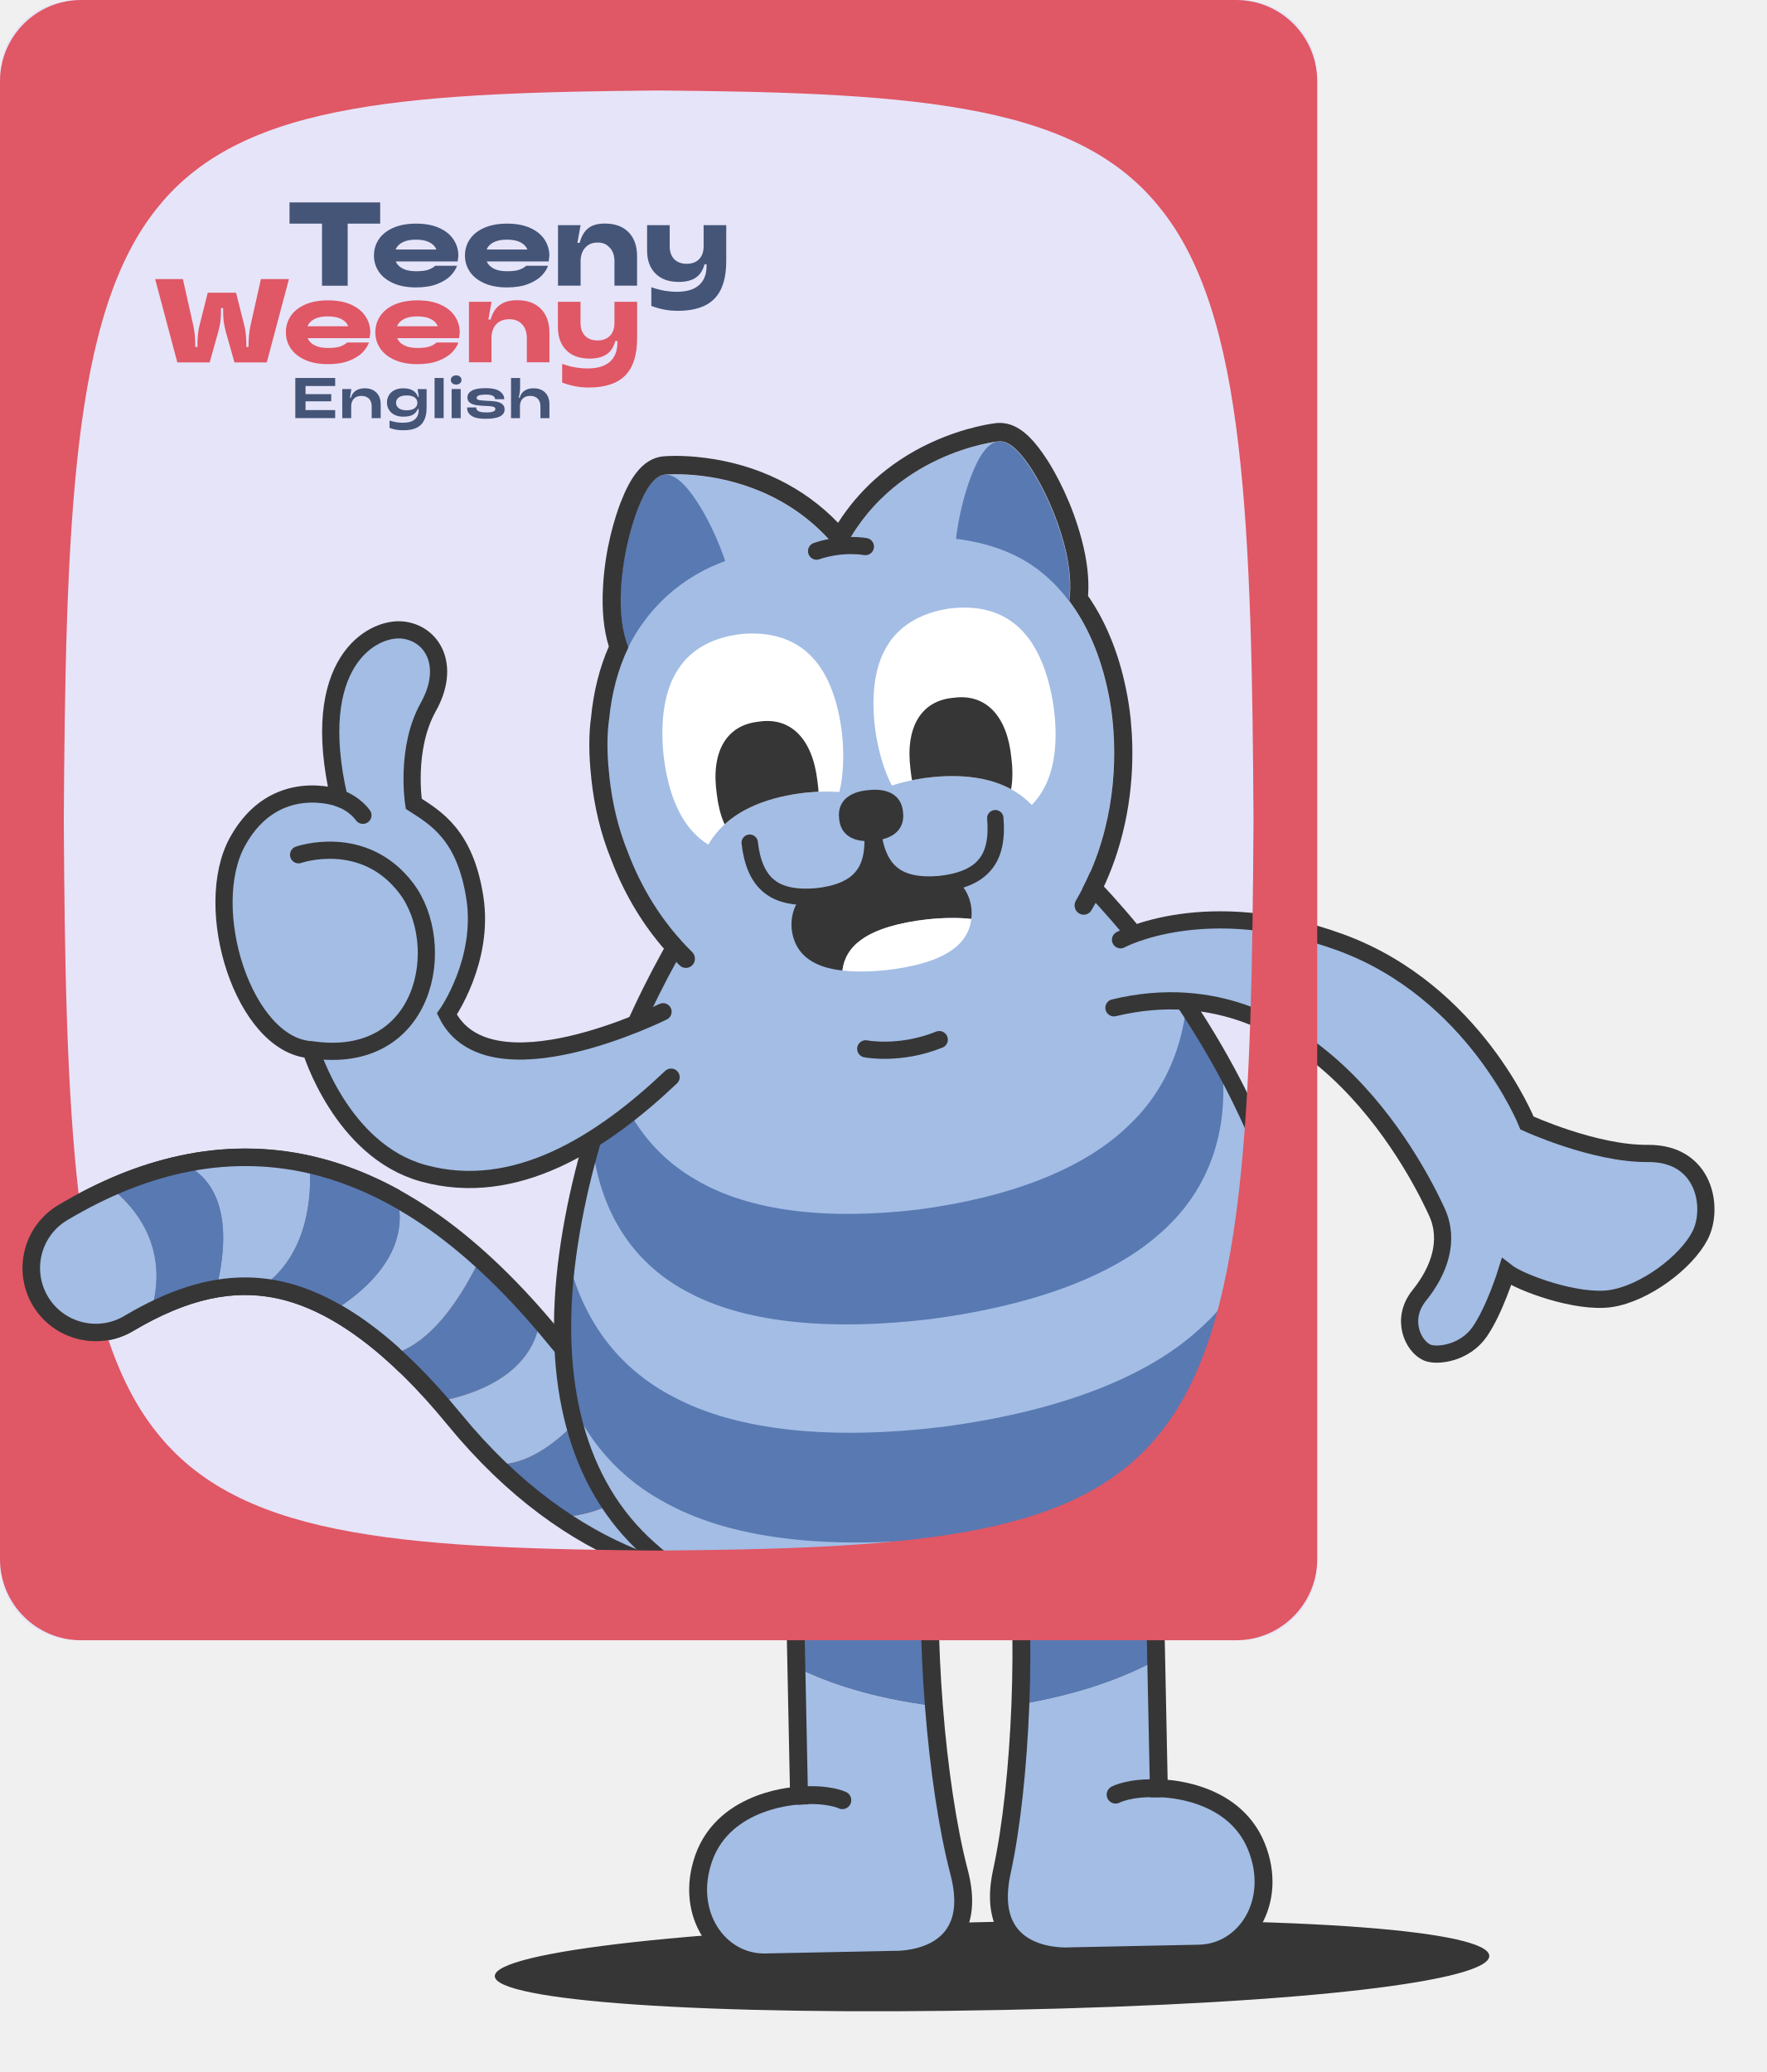
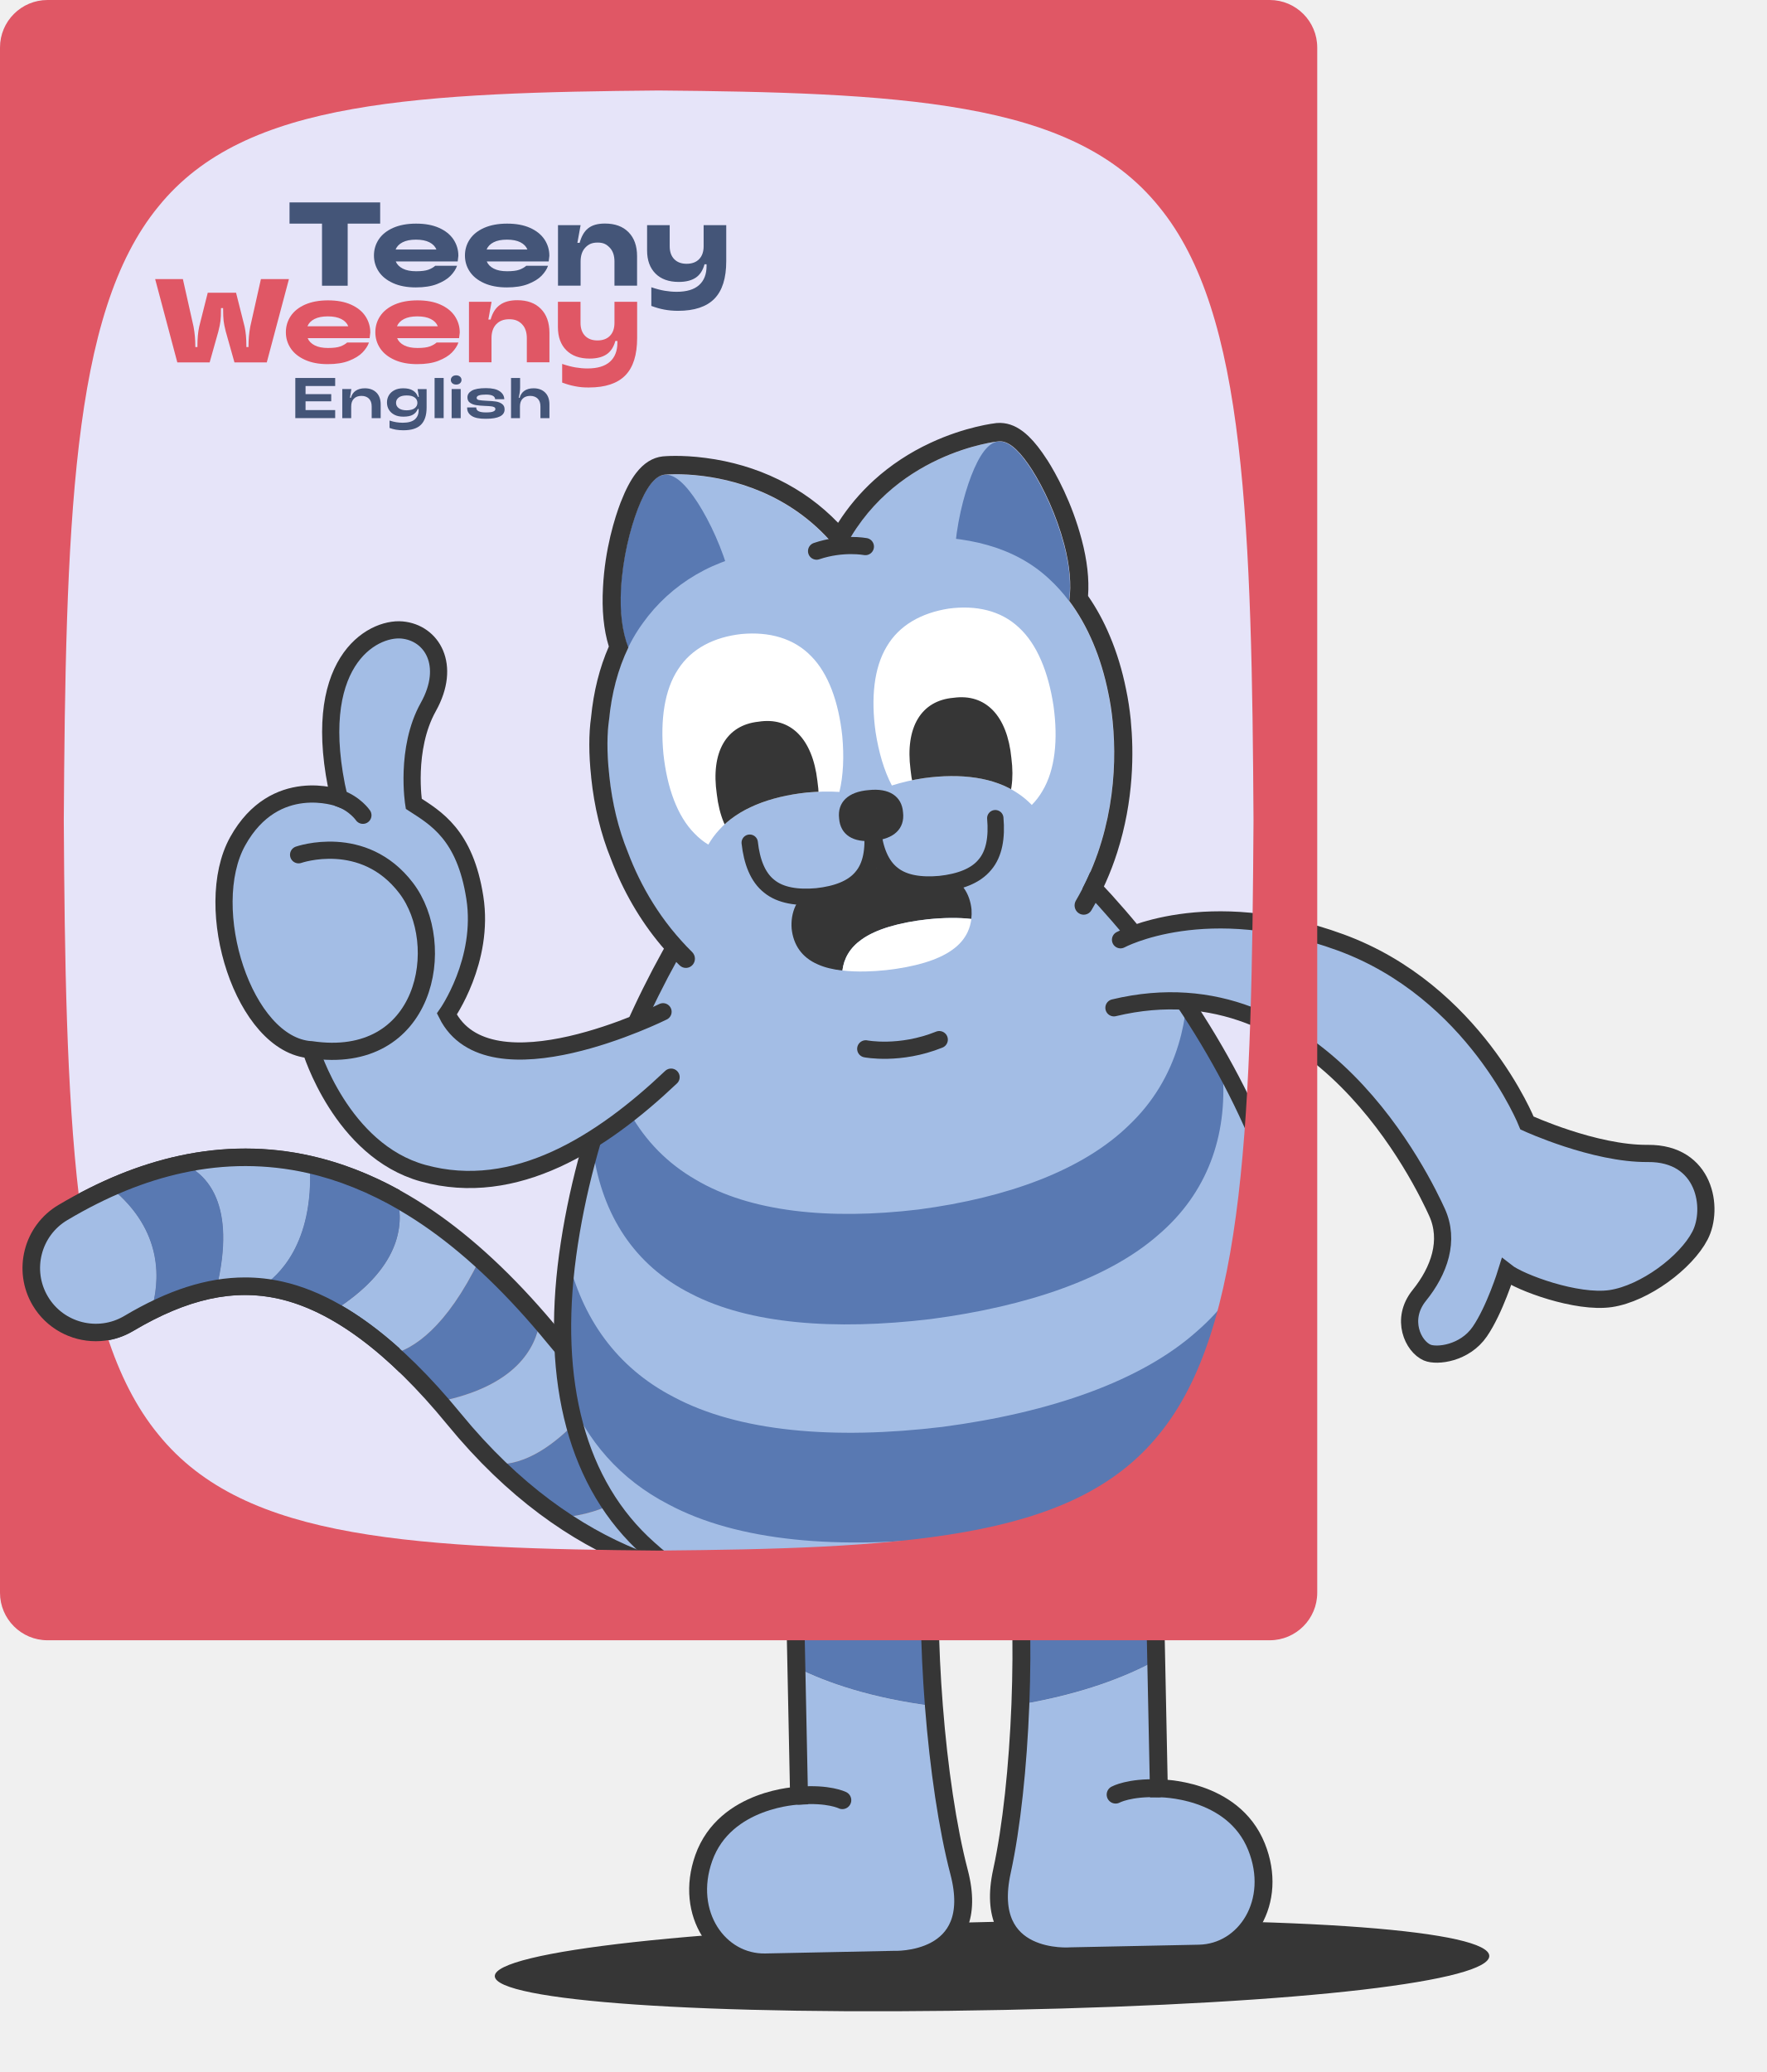
<svg xmlns="http://www.w3.org/2000/svg" xmlns:xlink="http://www.w3.org/1999/xlink" version="1.1" id="Layer_1" x="0px" y="0px" viewBox="0 0 2414.5 2832.5" style="enable-background:new 0 0 2414.5 2832.5;" xml:space="preserve">
  <style type="text/css">
	.st0{fill:#E6E4F9;}
	.st1{fill:#F4B991;}
	.st2{fill:#A3BDE5;}
	.st3{fill:#5979B2;}
	.st4{fill:none;stroke:#363636;stroke-width:23.945;stroke-linecap:round;stroke-linejoin:round;stroke-miterlimit:10;}
	.st5{fill:#363636;}
	.st6{fill:none;stroke:#363636;stroke-width:24.463;stroke-linecap:round;stroke-miterlimit:10;}
	.st7{fill:#72D3A3;stroke:#363636;stroke-width:24.463;stroke-linecap:round;stroke-miterlimit:10;}
	.st8{fill:none;stroke:#363636;stroke-width:23.49;stroke-linecap:round;stroke-miterlimit:10;}
	.st9{fill:#FFFFFF;}
	.st10{fill:#A3BDE5;stroke:#363636;stroke-width:22.372;stroke-linecap:round;stroke-miterlimit:10;}
	.st11{clip-path:url(#SVGID_2_);fill:#363636;}
	.st12{clip-path:url(#SVGID_4_);fill:#363636;}
	.st13{fill:#A3BDE5;stroke:#363636;stroke-width:23.49;stroke-linecap:round;stroke-miterlimit:10;}
	.st14{fill:#E05765;}
	.st15{fill:#445578;}
</style>
  <g>
    <g>
-       <path class="st0" d="M0,104.8v2032.6c0,57.9,46.9,104.8,104.8,104.8h1591c57.9,0,104.8-46.9,104.8-104.8V104.8    c0-57.9-46.9-104.8-104.8-104.8h-1591C46.9,0,0,46.9,0,104.8z" />
+       <path class="st0" d="M0,65v2112.2c0,35.9,29.1,65,65,65h1670.6c35.9,0,65-29.1,65-65V65c0-35.9-29.1-65-65-65H65    C29.1,0,0,29.1,0,65z" />
    </g>
  </g>
  <g>
    <g>
      <g>
        <path class="st1" d="M1311.8,2100.4c-9.8,6-99.6,58.8-228.7,65.6c-121.2,6.4-299.7-27.6-462.3-226     c-81.8-99.9-161.5-159.1-237-176.1c-65-14.6-131.1-0.2-208.1,45.5c-41.9,24.8-96,11-120.8-30.9s-11-96,30.9-120.8     c55.4-32.8,108.3-54.4,161.8-66c58.9-12.8,117.8-12.7,175,0.2c58.3,13.1,116.2,40,172.1,79.7c54.5,38.8,109.2,91.5,162.6,156.7     c91.1,111.2,195.3,165.7,309.7,162c88.5-2.9,152.7-40.3,153.4-40.6l-0.6,0.3L1311.8,2100.4z" />
      </g>
    </g>
    <g>
      <g>
        <path class="st2" d="M765.8,2075c55.5,37.8,110.3,61.2,161.8,74.9c21.1-18.4,49.3-63.3,45.5-170.3c-24.8-6.6-49-16.2-72.7-28.9     C901.6,1970.2,899.6,2061.3,765.8,2075z" />
        <path class="st2" d="M600.6,1916c6.7,7.7,13.5,15.7,20.3,23.9c18.4,22.5,37.1,42.9,55.8,61.4c24.5,2.2,78.2-7.2,148.5-102.8     c-23.4-20.2-46-43.6-67.9-70.3c-6.4-7.8-12.8-15.4-19.2-22.9C732.6,1843.3,704.8,1894.9,600.6,1916z" />
        <path class="st2" d="M1027.9,2165.9c19.4,1.1,37.9,1,55.2,0.1c129.1-6.8,218.9-59.7,228.7-65.6l-92-150.5l0.6-0.3     c-0.6,0.4-61.9,36-147.2,40.4C1091.5,2017.8,1117.9,2084.7,1027.9,2165.9z" />
        <path class="st2" d="M151.2,1623.6c-21.5,9.6-43.2,20.9-65.4,34c-41.9,24.8-55.7,78.9-30.9,120.8s78.9,55.7,120.8,30.9     c10.4-6.2,20.6-11.7,30.6-16.8C218.6,1752.5,224.5,1682.9,151.2,1623.6z" />
        <path class="st2" d="M455.8,1792.1c26.6,14.8,53.6,34.4,80.9,58.8c27.6-7.1,73-34.4,119.2-130.1c-20.4-18.3-40.8-34.8-61.2-49.3     c-17-12.1-34.1-23-51.4-32.6C552.3,1676,546.3,1734.9,455.8,1792.1z" />
        <path class="st2" d="M423.5,1591.9c-0.2-0.1-0.5-0.1-0.7-0.2c-56.2-12.7-114.1-12.9-172-0.8c30.8,13.5,73.5,53.5,45.2,170.8     c20.8-3.6,41.1-4.3,61.2-2.3C379.3,1745.4,429.2,1701.3,423.5,1591.9z" />
      </g>
      <g>
        <path class="st3" d="M423.5,1591.9c5.7,109.4-44.1,153.4-66.4,167.5c9,0.9,18,2.3,26.9,4.4c23.6,5.3,47.5,14.7,71.9,28.2     c90.5-57.2,96.5-116.1,87.5-153.2C503.9,1616.8,463.8,1601.1,423.5,1591.9z" />
        <path class="st3" d="M536.8,1850.9c21.1,18.9,42.4,40.6,63.9,65.1c104.1-21.1,131.9-72.7,137.5-110.7     c-27.2-31.5-54.6-59.7-82.2-84.5C609.7,1816.4,564.3,1843.8,536.8,1850.9z" />
        <path class="st3" d="M676.7,2001.3c29.6,29.1,59.4,53.5,89.1,73.7c133.8-13.7,135.8-104.8,134.6-124.3     c-25.8-13.8-50.9-31.2-75.2-52.2C754.9,1994.1,701.2,2003.5,676.7,2001.3z" />
        <path class="st3" d="M927.6,2149.9c35.3,9.4,69.1,14.2,100.3,16c90-81.2,63.6-148.1,45.2-176c-2,0.1-4.1,0.2-6.1,0.3     c-32.1,1.1-63.5-2.5-93.9-10.6C976.9,2086.7,948.6,2131.5,927.6,2149.9z" />
        <path class="st3" d="M250.7,1590.9c-1,0.2-2,0.4-3,0.6c-32.1,7-64.1,17.5-96.4,32c73.2,59.3,67.3,129,55.2,169     c31.3-15.7,60.8-25.9,89.4-30.8C324.3,1644.4,281.6,1604.5,250.7,1590.9z" />
      </g>
    </g>
    <g>
      <path class="st4" d="M1311.8,2100.4c-9.8,6-99.6,58.8-228.7,65.6c-121.2,6.4-299.7-27.6-462.3-226    c-81.8-99.9-161.5-159.1-237-176.1c-65-14.6-131.1-0.2-208.1,45.5c-41.9,24.8-96,11-120.8-30.9s-11-96,30.9-120.8    c55.4-32.8,108.3-54.4,161.8-66c58.9-12.8,117.8-12.7,175,0.2c58.3,13.1,116.2,40,172.1,79.7c54.5,38.8,109.2,91.5,162.6,156.7    c91.1,111.2,195.3,165.7,309.7,162c88.5-2.9,152.7-40.3,153.4-40.6l-0.6,0.3L1311.8,2100.4z" />
    </g>
  </g>
  <path class="st5" d="M676.4,2701.5c0.7,33.3,278.6,54.7,698.2,46.1s661.9-40.5,661.3-73.8s-244.1-55.4-663.7-46.9  C952.6,2635.5,675.7,2668.2,676.4,2701.5z" />
  <g>
    <g>
      <g>
        <path class="st2" d="M1092.2,2454.7c0,0-101,3.1-130.2,85.2c-27.1,76.3,20.7,144.1,84.3,142.8s175.4-3.6,175.4-3.6     s122.2,5.5,89.3-119.9c-15.7-59.9-27.8-142.4-34.4-226.7c-85.4-10.9-146.2-31.9-188-52.7L1092.2,2454.7z" />
        <path class="st3" d="M1274.2,2098.9l-188.3,45.1l2.8,135.7c41.8,20.8,102.6,41.9,188,52.7     C1270.1,2249.8,1268.7,2165.4,1274.2,2098.9z" />
      </g>
      <path class="st6" d="M1311.1,2559.2c-15.7-59.9-27.8-142.4-34.4-226.7c-6.5-82.6-7.9-167-2.5-233.6l-188.3,45.1l2.8,135.7l3.6,175    c0,0-101,3.1-130.2,85.2c-27.1,76.3,20.7,144.1,84.3,142.8s175.4-3.6,175.4-3.6S1344,2684.7,1311.1,2559.2z" />
      <path class="st7" d="M1151.5,2460.9c0,0-18.8-9.5-59.3-6.2" />
    </g>
    <g>
      <g>
        <path class="st2" d="M1584.1,2444.7c0,0,101-1.1,133.5,79.9c30.2,75.1-14.8,144.8-78.5,146.1c-63.6,1.3-175.4,3.6-175.4,3.6     s-121.9,10.5-94.1-116.2c13.2-60.5,21.9-143.4,25.2-227.9c84.9-14.3,144.8-37.9,185.7-60.4L1584.1,2444.7z" />
        <path class="st3" d="M1387.8,2096.6l190,37.4l2.8,135.7c-40.9,22.5-100.8,46-185.7,60.4C1398,2247.2,1396,2162.9,1387.8,2096.6z" />
      </g>
      <path class="st6" d="M1369.7,2558c13.2-60.5,21.9-143.4,25.2-227.9c3.2-82.8,1.1-167.2-7.1-233.5l190,37.4l2.8,135.7l3.6,175    c0,0,101-1.1,133.5,79.9c30.2,75.1-14.8,144.8-78.5,146.1c-63.6,1.3-175.4,3.6-175.4,3.6S1341.9,2684.7,1369.7,2558z" />
      <path class="st7" d="M1525.1,2453.3c0,0,18.4-10.2,59-8.6" />
    </g>
  </g>
  <path class="st2" d="M776,1715.8c-23.4,172.9,12.2,314,110.8,401.5c96.5,88.4,256,123.2,431.2,101.8  c175.1-22.8,322.6-96.3,397.3-206.3c76.9-109.7,80.9-255.8,20.6-418.1c-60.3-161.9-164.3-304.7-262.1-402.6  c-100-98.2-193.8-151.6-284.3-140.5c-90.5,11.8-170.1,87-246,207.4C869.6,1378.6,799.5,1543.3,776,1715.8z" />
  <g>
    <g>
      <path class="st3" d="M1676,1960.2c-81.1,73-213.4,119.1-371.1,139.9c-157.9,19-296.5,7.1-391.3-43.7    c-66-34.2-111.3-86.8-137.5-151.9c-9.3-56.6-9.4-119.4-0.3-187.1c19.5,83.9,66.7,151.7,144.7,192.1c89.1,47.8,219.5,59,367.9,41.1    c148.3-19.6,272.6-62.9,348.9-131.6c67.1-58.7,98.3-136.3,99-222.8c23.5,63.6,37.1,124.7,40.3,182.1    C1765.4,1848,1732.8,1910.5,1676,1960.2z" />
      <path class="st3" d="M809.4,1561c8.9-30.3,18.8-60,29.7-88.8c6,17.8,13.4,34.6,22.4,50.2c21.2,37.3,50.9,68,89.5,90.2    c74.2,44.1,182.1,55.5,304.9,40.8c122.5-16.2,225.1-54.2,287.7-115.5c32.7-31.1,54.8-68.4,67.4-110c5.3-17.4,8.9-35.6,10.8-54.4    c16.8,25.3,33,51.6,48.2,78.9c0.3,2,0.6,4,0.8,6c0.3,2.8,0.5,5.6,0.7,8.4c6.3,86-20.8,163.9-87.9,221.2    c-68.1,59.8-179,97.8-311.2,115.2c-132.3,15.9-248.4,6.6-327.7-34.6c-77.8-39-121-108-133.6-193.2c-0.4-2.8-0.8-5.6-1.1-8.4    C809.7,1565.1,809.6,1563,809.4,1561z" />
    </g>
  </g>
  <path class="st8" d="M776,1715.8c-23.4,172.9,12.2,314,110.8,401.5c96.5,88.4,256,123.2,431.2,101.8  c175.1-22.8,322.6-96.3,397.3-206.3c76.9-109.7,80.9-255.8,20.6-418.1c-60.3-161.9-164.3-304.7-262.1-402.6  c-100-98.2-193.8-151.6-284.3-140.5c-90.5,11.8-170.1,87-246,207.4C869.6,1378.6,799.5,1543.3,776,1715.8z" />
  <path class="st2" d="M908.5,649c0,0,277.1-27.7,311,308.7l-277.1,27.7L908.5,649z" />
  <path class="st2" d="M1364.8,603.5c0,0-277.1,27.7-243.3,364l277.1-27.7L1364.8,603.5z" />
  <path class="st3" d="M1454.5,744.5c-10.7-40.4-28-76.8-44.1-102.2c-16.4-25.5-31.5-40.1-45.7-38.8c-14.1,1.5-26,18.8-37,47  c-10.7,28.1-20.5,67.1-22.9,108.9c-2.4,41.8,4.3,77.2,20.5,100.6c15.8,23.5,41.2,35.1,68.5,32.5c27.3-2.9,49.8-19.2,60.7-45.4  C1465.7,820.9,1465.2,785,1454.5,744.5z" />
  <path class="st3" d="M848.6,804.9c2.4-41.7,12.2-80.8,22.9-108.9c11-28.2,22.9-45.6,37-47c14.1-1.3,29.2,13.3,45.7,38.8  c16.1,25.4,33.4,61.7,44.1,102.2c10.7,40.5,11.2,76.5,0,102.6c-10.8,26.2-33.4,42.6-60.7,45.4c-27.3,2.6-52.7-9-68.5-32.5  C852.9,882.1,846.3,846.7,848.6,804.9z" />
  <path class="st2" d="M832.5,1060.8c-0.1-0.5-0.1-1.1-0.1-1.6c-3.4-31.2-2.8-57.5-0.2-74.9c4.9-51.1,20.4-96.7,46.5-132.4  c38-53.3,98.5-90.5,171.2-98.2c33-3.1,71.8,5.9,101,13.5c13.1-19.5,41.7-31.7,96.3-33.2c73-2,138.9,12.6,186.8,57.2  c40.3,36.9,67.9,91.6,80.9,156.4c2.4,11.6,4.5,24.8,6,39.3c0,0,0,0,0,0.1v0.1c9.4,95-9.2,244.3-140.8,346.8  c-71.6,55.8-120.3,64.7-165.2,69.2c-45,4.5-94.4,5.4-175.7-35.1c-98.5-49.1-153-127.9-181.4-203.1  C845,1133.6,836.5,1098.5,832.5,1060.8z" />
  <g>
    <path class="st5" d="M1177.8,1284.4c19.8-14.4,52-23.3,90.2-27.6c22-2.3,42.3-2.6,59.8-0.5c0.5-4.3,0.6-8.7,0.3-13.2   c-2.3-21.7-13.5-39.3-35.9-48.9c-22-9.9-55.1-11.8-93.3-7.9c-38.2,4.3-70.3,13.3-90.2,27.6c-20.2,14.2-28.1,33.8-26.5,55.6   c2.3,21.7,13.5,39.3,35.9,48.9c9.3,4.2,20.6,6.9,33.5,8.4C1153.5,1310.3,1161.8,1295.6,1177.8,1284.4z" />
    <path class="st9" d="M1211.4,1326.2c38.2-4.3,70.3-13.3,90.2-27.6c10-7,17-15.4,21.3-24.7c2.6-5.6,4.2-11.5,5-17.7   c-17.5-2-37.8-1.7-59.8,0.5c-38.2,4.3-70.3,13.3-90.2,27.6c-16,11.3-24.3,25.9-26.3,42.4c10,1.2,20.9,1.6,32.5,1.3   C1192.8,1327.8,1201.9,1327.2,1211.4,1326.2z" />
  </g>
  <g>
    <g>
      <path class="st10" d="M1193.2,1135.2c2.9,26,11,47.3,26.7,59.6c15.4,12.6,38.5,16.1,65.2,13.7c26.6-2.9,48.6-10.9,61.2-26.3    c13-15.1,16.6-37.6,14.3-63.7" />
      <path class="st10" d="M1024.9,1152c2.9,26,11,47.3,26.7,59.6c15.4,12.6,38.5,16.1,65.2,13.7c26.6-2.9,48.6-10.9,61.2-26.3    c13-15.1,16.6-37.6,14.3-63.7" />
    </g>
  </g>
  <path class="st5" d="M848.4,686.9L848.4,686.9l0.1-0.2c6.6-17,13.4-30,20.8-39.7c10.6-13.9,22.9-21.6,36.7-23.1h0.1h0.1  c1-0.1,24.5-2.4,58.4,2.1c35.4,4.6,68.9,14.5,99.6,29.5s58,34.8,81.5,59.2c13.8-21.7,30.3-41.2,49.3-58.5  c22.4-20.3,48.2-37.4,76.8-50.7c48.6-22.7,88.9-27,90.6-27.2h0.1h0.1c3.2-0.3,6.5-0.2,9.8,0.2l0,0c11.7,1.5,22.8,7.4,33.9,18.1  c8.1,7.8,16.3,18.2,25.1,31.9l0.1,0.1l0.1,0.1c11.8,18.6,33.6,57.6,47.2,109.3c7.4,28,10.3,53.8,8.6,76.7  c11.4,16.4,21.4,34.7,29.7,54.5c9.6,22.6,17.1,47.3,22.3,73.3c2.8,13.2,4.9,27.2,6.4,41.7c0,0.1,0,0.1,0,0.2l0,0l0,0  c0,0.1,0,0.2,0,0.3c4.2,42.9,4.4,109-18.6,180.8c-8.9,27.8-20.7,54.3-35.2,78.9c-3.7,6.3-12,8-17.9,3.6l0,0  c-5.2-3.9-6.6-11.1-3.4-16.7c49.9-85,57-178,50.4-244.4v-0.1c0,0,0,0,0-0.1c-1.4-14.5-3.5-27.7-6-39.3  c-9.8-48.8-27.9-91.9-53.4-125.9c3.2-22.2,0.7-48.6-6.8-77.2c-10.7-40.4-28-76.8-44.1-102.2c-14.7-22.9-28.4-37-41.3-38.7  c-1.5-0.2-2.9-0.2-4.4-0.1l0,0c-0.1,0-148.6,14.9-214.8,154.8c-57.7-77.1-136.9-100.6-188.6-107.3c-31.5-4.1-52.8-2-52.8-2  c-14.1,1.5-26,18.8-37,47c-10.7,28.1-20.5,67.1-22.9,108.9c-1.8,31.2,1.5,58.8,10,80.5c-14.1,29.1-22.9,62.5-26.4,98.8  c-2.6,17.4-3.3,43.7,0.2,74.9c0,0.5,0.1,1.1,0.1,1.6c4,37.7,12.5,72.8,25.2,103.9c17.7,47,45.7,95.4,88.1,137.1  c4.7,4.7,5.1,12.2,0.8,17.3l0,0c-4.6,5.5-12.8,5.9-18,0.8c-8.9-8.7-17.4-17.9-25.5-27.5c-28.8-34.4-51.8-74.2-68.5-118.4  c-13.6-33.4-22.6-70.6-26.8-110.6v-0.1v-0.1c0-0.4-0.1-0.8-0.1-1.2c0-0.1,0-0.2,0-0.3c-3.3-30-3.3-58.5-0.1-80.6  c3.4-35.4,11.6-68,24.3-97c-7.1-22.9-9.7-50-8-80.7C827,750,840.6,707.4,848.4,686.9z" />
  <path class="st5" d="M1187.5,1080.1c-28,2.2-43,16.6-40.4,38.7c1.6,22.2,19.1,33.6,47,30.5c28-2.2,43-16.6,40.4-38.7  C1232.9,1088.4,1215.4,1077,1187.5,1080.1z" />
  <path class="st8" d="M1183,747.2c0,0-31-5.9-66.7,6.2" />
  <path class="st8" d="M1183.5,1433.8c0,0,46.4,9.2,100.5-12.6" />
  <g>
    <g>
      <path class="st9" d="M968.3,1154.6c4.1-7.1,8.9-13.7,14.5-19.8c26-29.2,68.9-45.9,120.2-51.4c15.5-1.4,30.4-1.7,44.5-0.8    c5.4-22.4,6.5-48.5,3.9-76.6c-5-46.5-19-85.5-42.8-109.3c-23.6-24.2-57.1-33.4-94.7-30c-37.5,4.1-68.5,19.7-86.8,48.1    c-18.7,28.1-24.6,69-20.2,115.6c5,46.5,19,85.5,42.8,109.3C955.3,1145.5,961.5,1150.5,968.3,1154.6z" />
      <g>
        <g>
-           <defs>
-             <path id="SVGID_1_" d="M968.3,1154.6c4.1-7.1,8.9-13.7,14.5-19.8c26-29.2,68.9-45.9,120.2-51.4c15.5-1.4,30.4-1.7,44.5-0.8       c5.4-22.4,6.5-48.5,3.9-76.6c-5-46.5-19-85.5-42.8-109.3c-23.6-24.2-57.1-33.4-94.7-30c-37.5,4.1-68.5,19.7-86.8,48.1       c-18.7,28.1-24.6,69-20.2,115.6c5,46.5,19,85.5,42.8,109.3C955.3,1145.5,961.5,1150.5,968.3,1154.6z" />
-           </defs>
-           <clipPath id="SVGID_2_">
-             <use xlink:href="#SVGID_1_" style="overflow:visible;" />
-           </clipPath>
-           <path class="st11" d="M1117.4,1067.4c-6.7-57.7-36.8-87.8-80.6-80.8c-44.1,4.7-65.3,41.6-56.9,99.1      c6.7,57.7,36.8,87.8,80.6,80.8C1104.7,1161.8,1125.9,1124.8,1117.4,1067.4z" />
+           <g>
+             <defs>
+               <path id="SVGID_1_" d="M968.3,1154.6c4.1-7.1,8.9-13.7,14.5-19.8c26-29.2,68.9-45.9,120.2-51.4c15.5-1.4,30.4-1.7,44.5-0.8        c5.4-22.4,6.5-48.5,3.9-76.6c-5-46.5-19-85.5-42.8-109.3c-23.6-24.2-57.1-33.4-94.7-30c-37.5,4.1-68.5,19.7-86.8,48.1        c-18.7,28.1-24.6,69-20.2,115.6c5,46.5,19,85.5,42.8,109.3C955.3,1145.5,961.5,1150.5,968.3,1154.6z" />
+             </defs>
+             <clipPath id="SVGID_2_">
+               <use xlink:href="#SVGID_1_" style="overflow:visible;" />
+             </clipPath>
+             <path class="st11" d="M1117.4,1067.4c-6.7-57.7-36.8-87.8-80.6-80.8c-44.1,4.7-65.3,41.6-56.9,99.1       c6.7,57.7,36.8,87.8,80.6,80.8C1104.7,1161.8,1125.9,1124.8,1117.4,1067.4z" />
+           </g>
        </g>
      </g>
    </g>
    <g>
      <path class="st9" d="M1410.5,1100.4c-5.7-5.9-12-11.2-18.8-15.7c-32.3-22.1-77.9-28-129.1-20.9c-15.3,2.3-29.9,5.7-43.4,10    c-10.7-20.4-18-45.5-22.3-73.4c-6.4-46.3-2.2-87.5,15.2-116.4c17-29.2,47.3-46.1,84.7-52c37.4-5,71.3,2.6,95.9,25.7    c24.9,22.7,40.5,61,47.5,107.3c6.4,46.3,2.2,87.5-15.2,116.4C1420.9,1088.5,1416,1094.8,1410.5,1100.4z" />
      <g>
        <g>
-           <defs>
-             <path id="SVGID_3_" d="M1410.5,1100.4c-5.7-5.9-12-11.2-18.8-15.7c-32.3-22.1-77.9-28-129.1-20.9c-15.3,2.3-29.9,5.7-43.4,10       c-10.7-20.4-18-45.5-22.3-73.4c-6.4-46.3-2.2-87.5,15.2-116.4c17-29.2,47.3-46.1,84.7-52c37.4-5,71.3,2.6,95.9,25.7       c24.9,22.7,40.5,61,47.5,107.3c6.4,46.3,2.2,87.5-15.2,116.4C1420.9,1088.5,1416,1094.8,1410.5,1100.4z" />
-           </defs>
-           <clipPath id="SVGID_4_">
-             <use xlink:href="#SVGID_3_" style="overflow:visible;" />
-           </clipPath>
-           <path class="st12" d="M1244.7,1051.8c-7.4-57.6,14.5-94.1,58.8-97.9c44-6.1,73.5,24.6,79.1,82.4c7.4,57.6-14.5,94.1-58.8,97.9      C1279.8,1140.3,1250.3,1109.6,1244.7,1051.8z" />
+           <g>
+             <defs>
+               <path id="SVGID_3_" d="M1410.5,1100.4c-5.7-5.9-12-11.2-18.8-15.7c-32.3-22.1-77.9-28-129.1-20.9c-15.3,2.3-29.9,5.7-43.4,10        c-10.7-20.4-18-45.5-22.3-73.4c-6.4-46.3-2.2-87.5,15.2-116.4c17-29.2,47.3-46.1,84.7-52c37.4-5,71.3,2.6,95.9,25.7        c24.9,22.7,40.5,61,47.5,107.3c6.4,46.3,2.2,87.5-15.2,116.4C1420.9,1088.5,1416,1094.8,1410.5,1100.4z" />
+             </defs>
+             <clipPath id="SVGID_4_">
+               <use xlink:href="#SVGID_3_" style="overflow:visible;" />
+             </clipPath>
+             <path class="st12" d="M1244.7,1051.8c-7.4-57.6,14.5-94.1,58.8-97.9c44-6.1,73.5,24.6,79.1,82.4c7.4,57.6-14.5,94.1-58.8,97.9       C1279.8,1140.3,1250.3,1109.6,1244.7,1051.8z" />
+           </g>
        </g>
      </g>
    </g>
  </g>
  <g>
    <path class="st13" d="M906.4,1383.1c0,0-238.1,118.7-295.5,3.1c0,0,51.7-73.1,38.2-159.3c-13.4-86.2-53.7-108.7-83.5-128.1   c0,0-12.1-75,19.9-132.3s4.9-101.6-36-105.3s-128.8,44.6-85.9,229.9c0,0-87.7-32.6-138.6,58.8s8.2,279,99.9,285.1   c0,0,41.4,137.8,153.5,168.8c126.2,34.9,244.6-41.8,339-131.3" />
    <path class="st13" d="M408.2,1168.5c0,0,88.6-31.1,147,45.5c58.5,76.6,28.5,244.8-130.3,220.9" />
    <path class="st13" d="M496.1,1114.5c0,0-10.6-15.7-32.5-23.4" />
  </g>
  <path class="st13" d="M1531.8,1284.7c0,0,117.4-63.5,300.8,3.6s254.9,246.9,254.9,246.9s91.9,42.3,165.1,41.6  c78.8-0.7,90.5,75.4,71.4,112.2c-19,36.8-75.6,79.2-122,86.2c-46.5,6.9-124.4-22.1-142.6-36.4c0,0-16,51.8-36.5,81.6  c-20.5,29.8-58.6,34.3-71.9,28.6c-19.2-8.3-37.1-45.5-10.8-78.1c27.4-33.9,41.9-75.2,24.1-114c-17.8-38.9-162.5-346.3-441.5-279.2" />
  <g>
    <g>
-       <path class="st14" d="M0,111v2020.3c0,61.3,49.7,111,111,111h1578.7c61.3,0,111-49.7,111-111V111c0-61.3-49.7-111-111-111H111    C49.7,0,0,49.7,0,111z M1692.9,1635.4c-17.1,144.8-48.7,252.6-108.6,325.6c-59.5,73.6-147.3,112.4-265.3,133.3    c-117,20.9-264.1,24-418.6,25.4c-154.4-1.4-301.6-4.5-418.6-25.4c-118-20.9-205.8-59.7-265.3-133.3c-60-73-91.6-180.8-108.6-325.6    c-17-143.6-19.6-324.1-20.7-513.7c1.2-189.5,3.7-370.1,20.7-513.7c17.1-144.8,48.7-252.6,108.6-325.6    C276,208.8,363.8,170,481.8,149.1c117-20.9,264.1-24,418.6-25.4c154.4,1.4,301.6,4.5,418.6,25.4c118,20.9,205.8,59.7,265.3,133.3    c60,73,91.6,180.8,108.6,325.6c17,143.6,19.6,324.1,20.7,513.7C1712.4,1311.2,1709.9,1491.8,1692.9,1635.4z" />
+       <path class="st14" d="M0,65v2112.3c0,35.9,29.1,65,65,65h1670.7c35.9,0,65-29.1,65-65V65c0-35.9-29.1-65-65-65H65    C29.1,0,0,29.1,0,65z M1692.9,1635.4c-17.1,144.8-48.7,252.6-108.6,325.6c-59.5,73.6-147.3,112.4-265.3,133.3    c-117,20.9-264.1,24-418.6,25.4c-154.4-1.4-301.6-4.5-418.6-25.4c-118-20.9-205.8-59.7-265.3-133.3c-60-73-91.6-180.8-108.6-325.6    c-17-143.6-19.6-324.1-20.7-513.7c1.2-189.5,3.7-370.1,20.7-513.7c17.1-144.8,48.7-252.6,108.6-325.6    C276,208.8,363.8,170,481.8,149.1c117-20.9,264.1-24,418.6-25.4c154.4,1.4,301.6,4.5,418.6,25.4c118,20.9,205.8,59.7,265.3,133.3    c60,73,91.6,180.8,108.6,325.6c17,143.6,19.6,324.1,20.7,513.7C1712.4,1311.2,1709.9,1491.8,1692.9,1635.4z" />
    </g>
  </g>
  <g>
    <g>
      <g>
        <path class="st2" d="M151.2,1623.6c-21.5,9.6-43.2,20.9-65.4,34c-41.9,24.8-55.7,78.9-30.9,120.8s78.9,55.7,120.8,30.9     c10.4-6.2,20.6-11.7,30.6-16.8C218.6,1752.5,224.5,1682.9,151.2,1623.6z" />
        <path class="st2" d="M423.5,1591.9c-0.2-0.1-0.5-0.1-0.7-0.2c-56.2-12.7-114.1-12.9-172-0.8c30.8,13.5,73.5,53.5,45.2,170.8     c20.8-3.6,41.1-4.3,61.2-2.3C379.3,1745.4,429.2,1701.3,423.5,1591.9z" />
      </g>
      <g>
        <path class="st3" d="M423.5,1591.9c5.7,109.4-44.1,153.4-66.4,167.5c9,0.9,18,2.3,26.9,4.4c23.6,5.3,47.5,14.7,71.9,28.2     c90.5-57.2,96.5-116.1,87.5-153.2C503.9,1616.8,463.8,1601.1,423.5,1591.9z" />
        <path class="st3" d="M250.7,1590.9c-1,0.2-2,0.4-3,0.6c-32.1,7-64.1,17.5-96.4,32c73.2,59.3,67.3,129,55.2,169     c31.3-15.7,60.8-25.9,89.4-30.8C324.3,1644.4,281.6,1604.5,250.7,1590.9z" />
      </g>
    </g>
-     <path class="st5" d="M546.4,1843.4c-54.5-49-108-79.6-159.8-91.3c-17.1-3.9-34.3-5.8-51.7-5.8c-51.8,0-105.4,17.2-165.1,52.7   c-36.1,21.4-83,9.5-104.4-26.7c-21.4-36.1-9.5-83,26.7-104.4c54.2-32.2,106-53.3,158.2-64.6c57.2-12.4,114.3-12.3,169.8,0.2   c42.5,9.6,84.8,26.7,126.3,50.9v-27.5c-39.7-21.9-80.3-37.6-121-46.8c-58.9-13.3-119.6-13.4-180.2-0.2   c-54.8,11.9-108.9,33.9-165.4,67.4c-47.5,28.2-63.2,89.7-35.1,137.2c18.7,31.5,52.1,49,86.3,49c17.4,0,34.9-4.5,50.9-14   c74.2-44,137.5-58,199.3-44.1c52.8,11.9,108.1,45.6,165,100.6v-32.6H546.4z" />
+     <path class="st5" d="M546.4,1843.4c-54.5-49-108-79.6-159.8-91.3c-17.1-3.9-34.3-5.8-51.7-5.8c-51.8,0-105.4,17.2-165.1,52.7   c-36.1,21.4-83,9.5-104.4-26.7c-21.4-36.1-9.5-83,26.7-104.4c54.2-32.2,106-53.3,158.2-64.6c57.2-12.4,114.3-12.3,169.8,0.2   c42.5,9.6,84.8,26.7,126.3,50.9v-27.5c-39.7-21.9-80.3-37.6-121-46.8c-58.9-13.3-119.6-13.4-180.2-0.2   c-54.8,11.9-108.9,33.9-165.4,67.4c-47.5,28.2-63.2,89.7-35.1,137.2c18.7,31.5,52.1,49,86.3,49c17.4,0,34.9-4.5,50.9-14   c74.2-44,137.5-58,199.3-44.1c52.8,11.9,108.1,45.6,165,100.6v-32.6L546.4,1843.4L546.4,1843.4z" />
  </g>
  <g>
    <g>
      <g>
        <g>
          <g>
            <path class="st15" d="M458.2,516.7v11h-40.5v11.1h35.1v9.8h-35.1v12h40.5v11h-54.5v-54.9L458.2,516.7L458.2,516.7z" />
            <path class="st15" d="M467.9,571.6v-39.8h12.4l-1.9,12h1.3c1.1-4.2,3.3-7.4,6.5-9.6c3.2-2.2,7.4-3.4,12.5-3.4       c6.7,0,12,2,15.9,5.9c3.9,3.9,5.8,9.3,5.8,16.2v18.7h-12.3v-15.9c0-4.7-1.2-8.2-3.7-10.7s-5.9-3.8-10.3-3.8s-7.8,1.3-10.3,3.8       s-3.7,6.1-3.7,10.7v15.9L467.9,571.6L467.9,571.6z" />
            <path class="st15" d="M541.3,587.4c-2.9-0.5-5.8-1.3-8.8-2.4v-10.1c3.5,1.1,6.6,1.9,9.3,2.3c2.7,0.4,5.6,0.7,8.7,0.7       c7.5,0,13-1.5,16.5-4.5s5.3-7.2,5.3-12.7v-1.6h-1.2c-1.3,3.4-3.5,6-6.6,7.8s-7.4,2.7-13.1,2.7c-4.7,0-8.7-0.8-12-2.5       c-3.4-1.7-5.9-4-7.7-6.9s-2.7-6.3-2.7-10s0.9-7,2.7-10c1.8-2.9,4.3-5.2,7.7-6.9c3.3-1.7,7.3-2.5,11.9-2.5c5.5,0,9.9,1,13.2,3.1       c3.3,2,5.6,4.9,6.8,8.6h1.3l-1.7-10.6h12.3V557c0,10.7-2.6,18.5-7.7,23.6c-5.1,5.1-13.1,7.6-24.1,7.6       C547.6,588.2,544.2,587.9,541.3,587.4z M566.9,558c2.5-1.9,3.7-4.4,3.7-7.3c0-3-1.2-5.4-3.7-7.3c-2.5-1.9-6.1-2.8-10.9-2.8       c-4.8,0-8.5,0.9-10.9,2.8c-2.5,1.9-3.7,4.3-3.7,7.3s1.2,5.4,3.7,7.3c2.5,1.9,6.1,2.9,10.9,2.9       C560.8,560.8,564.5,559.9,566.9,558z" />
            <path class="st15" d="M606.5,571.6h-12.4v-54.9h12.4V571.6z" />
            <path class="st15" d="M618.3,523.9c-1.3-1.2-2-2.7-2-4.5s0.7-3.3,2-4.5s3.1-1.8,5.3-1.8s3.9,0.6,5.3,1.8c1.3,1.2,2,2.7,2,4.5       s-0.7,3.3-2,4.5s-3.1,1.8-5.3,1.8C621.4,525.7,619.6,525.1,618.3,523.9z M629.8,571.6h-12.4v-39.8h12.4V571.6z" />
            <path class="st15" d="M644.7,568.5c-4.1-2.7-6.1-6.3-6.1-10.9V557h12.5v0.5c0,4.2,4.4,6.3,13.1,6.3c5,0,8.4-0.4,10.2-1.3       c1.9-0.8,2.8-1.9,2.8-3.3c0-1.2-0.6-2.1-1.8-2.7c-1.2-0.6-2.8-1-4.6-1.1c-1.8-0.2-4.4-0.4-7.8-0.5c-5-0.2-9.1-0.6-12.3-1.1       s-5.9-1.6-8.2-3.2c-2.3-1.6-3.5-4.1-3.5-7.4c0-3.8,2-6.8,5.9-9.1s10.4-3.5,19.4-3.5c8.4,0,14.7,1.4,18.7,4.2       c4.1,2.8,6.2,6.4,6.4,10.9h-12.5c-0.3-4.2-4.5-6.3-12.6-6.3c-8.5,0-12.7,1.5-12.7,4.5c0,1.6,1.1,2.6,3.3,3s5.7,0.8,10.5,1       c5.1,0.2,9.2,0.5,12.5,1s6.1,1.6,8.4,3.3c2.4,1.7,3.5,4.2,3.5,7.5c0,8.5-8.5,12.8-25.6,12.8       C655.2,572.6,648.7,571.2,644.7,568.5z" />
            <path class="st15" d="M698.6,571.6v-54.9H711v12.8c0,2.4-0.2,4.7-0.5,7c-0.3,2.2-0.8,4.7-1.4,7.3h1.3c1.1-4.2,3.3-7.4,6.5-9.6       c3.2-2.2,7.4-3.4,12.5-3.4c6.7,0,12,2,15.9,5.9s5.8,9.3,5.8,16.2v18.7h-12.3v-15.9c0-4.7-1.2-8.2-3.7-10.7s-5.9-3.8-10.3-3.8       c-4.4,0-7.8,1.3-10.3,3.8s-3.7,6.1-3.7,10.7v15.9H698.6z" />
          </g>
        </g>
        <g>
          <g>
            <g>
              <g>
                <path class="st15" d="M475.3,390.6h-35.1v-84.9h-44.4v-29h123.9v29h-44.4L475.3,390.6L475.3,390.6z" />
              </g>
            </g>
            <g>
              <g>
                <path class="st15" d="M625.7,357.4H541c1.7,4.1,4.9,7.4,9.6,9.8c4.7,2.4,10.7,3.6,18.2,3.6c7.4,0,13-0.7,16.8-2.1         s7-3.2,9.4-5.4h29.8c-1.6,4.7-4.6,9.2-8.9,13.7c-4.3,4.4-10.5,8.2-18.4,11.3c-7.9,3.1-17.6,4.6-29.1,4.6         c-12.1,0-22.5-2-31.1-5.9s-15.1-9.1-19.5-15.7s-6.6-13.9-6.6-22s2.2-15.5,6.6-22.1s10.9-11.8,19.6-15.7         c8.7-3.8,19.1-5.8,31.4-5.8c12.3,0,22.7,1.9,31.4,5.8s15.2,9.1,19.7,15.8c4.4,6.7,6.7,14.1,6.7,22.4         C626.4,352.1,626.1,354.7,625.7,357.4z M550.4,331.2c-4.7,2.4-7.9,5.7-9.6,9.9h55.8c-1.7-4.2-4.9-7.5-9.6-9.9         c-4.7-2.4-10.8-3.6-18.4-3.6C561.1,327.6,555.1,328.8,550.4,331.2z" />
              </g>
            </g>
            <g>
              <g>
                <path class="st15" d="M750.1,357.4h-84.7c1.7,4.1,4.9,7.4,9.6,9.8c4.7,2.4,10.7,3.6,18.2,3.6c7.4,0,13-0.7,16.8-2.1         s7-3.2,9.4-5.4h29.8c-1.6,4.7-4.6,9.2-8.9,13.7c-4.3,4.4-10.5,8.2-18.4,11.3c-7.9,3.1-17.6,4.6-29.1,4.6         c-12.1,0-22.5-2-31.1-5.9s-15.1-9.1-19.5-15.7s-6.6-13.9-6.6-22s2.2-15.5,6.6-22.1c4.4-6.6,10.9-11.8,19.6-15.7         c8.7-3.8,19.1-5.8,31.4-5.8c12.3,0,22.7,1.9,31.4,5.8s15.2,9.1,19.7,15.8c4.4,6.7,6.7,14.1,6.7,22.4         C750.7,352.1,750.5,354.7,750.1,357.4z M674.8,331.2c-4.7,2.4-7.9,5.7-9.6,9.9H721c-1.7-4.2-4.9-7.5-9.6-9.9         c-4.7-2.4-10.8-3.6-18.4-3.6C685.5,327.6,679.4,328.8,674.8,331.2z" />
              </g>
            </g>
            <g>
              <g>
                <path class="st15" d="M762.8,390.6v-82.8h30.9l-4.4,24.2h3.1c4.9-17.6,14.2-26.4,34.6-26.4c13.7,0,24.4,3.9,32.2,11.8         s11.7,18.8,11.7,32.8v40.3H840v-33c0-8.2-2.2-14.6-6.6-19.1c-4.4-4.5-8.6-6.8-16.4-6.8s-12.5,2.3-16.8,6.8         s-6.5,10.9-6.5,19.1v33h-30.9V390.6z" />
              </g>
            </g>
            <g>
              <g>
                <path class="st15" d="M908,423.2c-5.9-1.1-11.7-2.8-17.6-5v-25.5c6.8,2.3,13,3.9,18.4,4.8s10.8,1.4,16.1,1.4         c13.8,0,24-3.1,30.8-9.2s10.2-14.8,10.2-26.1v-2.3h-2.8c-2.3,8.4-6.3,14.5-12,18.3s-13.4,5.8-23.2,5.8         c-13.6,0-24.2-3.8-31.8-11.4s-11.5-18.1-11.5-31.6v-34.6h30.9v28.8c0,7.6,2.1,13.5,6.2,17.7c4.1,4.2,9.8,6.3,16.9,6.3         c7.3,0,13-2.1,17.1-6.3c4.1-4.2,6.2-10.1,6.2-17.7v-28.8h30.9v49.3c0,23.2-5.4,40.3-16.2,51.3s-27.4,16.5-49.7,16.5         C920.2,424.9,913.8,424.3,908,423.2z" />
              </g>
            </g>
          </g>
        </g>
      </g>
    </g>
    <g>
      <g>
        <g>
          <g>
            <path class="st14" d="M242.4,495.4l-30.3-113.9H250l14.6,65.1c1.6,8.7,2.4,17.4,2.4,26.2v1.6h2.9v-1.6       c0-10.2,0.8-18.9,2.4-26.2l11.7-46.4h38.7l11.7,46.4c1.6,7.3,2.4,16,2.4,26.2v1.6h2.9v-1.6c0-8.8,0.8-17.5,2.4-26.2l14.6-65.1       H395l-30.3,113.9h-44.2l-11.9-42.3c-1.5-6-2.5-10.8-2.9-14.4s-0.7-9.2-0.7-16.8v-0.7h-2.9v0.7c0,7.6-0.2,13.2-0.7,16.8       c-0.4,3.6-1.4,8.4-2.9,14.4l-11.9,42.3H242.4z" />
          </g>
        </g>
        <g>
          <g>
            <path class="st14" d="M505.3,462.3h-84.7c1.7,4.1,4.9,7.4,9.6,9.8s10.7,3.6,18.2,3.6c7.4,0,13-0.7,16.8-2.1s7-3.2,9.4-5.4h29.8       c-1.6,4.7-4.6,9.2-8.9,13.7c-4.3,4.4-10.5,8.2-18.4,11.3c-7.9,3.1-17.6,4.6-29.1,4.6c-12.1,0-22.5-2-31.1-5.9       s-15.1-9.1-19.5-15.7s-6.6-13.9-6.6-22s2.2-15.5,6.6-22.1s10.9-11.8,19.6-15.7c8.7-3.8,19.1-5.8,31.4-5.8s22.7,1.9,31.4,5.8       c8.7,3.9,15.2,9.1,19.7,15.8c4.4,6.7,6.7,14.1,6.7,22.4C505.9,456.9,505.7,459.5,505.3,462.3z M429.9,436.1       c-4.7,2.4-7.9,5.7-9.6,9.9h55.8c-1.7-4.2-4.9-7.5-9.6-9.9s-10.8-3.6-18.4-3.6C440.7,432.5,434.6,433.7,429.9,436.1z" />
          </g>
        </g>
        <g>
          <g>
            <path class="st14" d="M627.6,462.3h-84.7c1.7,4.1,4.9,7.4,9.6,9.8c4.7,2.4,10.7,3.6,18.2,3.6c7.4,0,13-0.7,16.8-2.1       s7-3.2,9.4-5.4h29.8c-1.6,4.7-4.6,9.2-8.9,13.7c-4.3,4.4-10.5,8.2-18.4,11.3c-7.9,3.1-17.6,4.6-29.1,4.6       c-12.1,0-22.5-2-31.1-5.9s-15.1-9.1-19.5-15.7s-6.6-13.9-6.6-22s2.2-15.5,6.6-22.1c4.4-6.6,10.9-11.8,19.6-15.7       c8.7-3.8,19.1-5.8,31.4-5.8c12.3,0,22.7,1.9,31.4,5.8s15.2,9.1,19.7,15.8c4.4,6.7,6.7,14.1,6.7,22.4       C628.2,456.9,628,459.5,627.6,462.3z M552.3,436.1c-4.7,2.4-7.9,5.7-9.6,9.9h55.8c-1.7-4.2-4.9-7.5-9.6-9.9       c-4.7-2.4-10.8-3.6-18.4-3.6C563,432.5,557,433.7,552.3,436.1z" />
          </g>
        </g>
        <g>
          <g>
            <path class="st14" d="M786.1,528c-5.9-1.1-11.7-2.8-17.6-5v-25.5c6.8,2.3,13,3.9,18.4,4.8s10.8,1.4,16.1,1.4       c13.8,0,24-3.1,30.8-9.2s10.2-14.8,10.2-26.1v-2.3h-2.8c-2.3,8.4-6.3,14.5-12,18.3s-13.4,5.8-23.2,5.8       c-13.6,0-24.2-3.8-31.8-11.4s-11.5-18.1-11.5-31.6v-34.6h30.9v28.8c0,7.6,2.1,13.5,6.2,17.7c4.1,4.2,9.8,6.3,16.9,6.3       c7.3,0,13-2.1,17.1-6.3c4.1-4.2,6.2-10.1,6.2-17.7v-28.8h31v49.3c0,23.2-5.4,40.3-16.2,51.3c-10.8,11-27.4,16.5-49.7,16.5       C798.3,529.8,791.9,529.2,786.1,528z" />
          </g>
        </g>
        <g>
          <g>
            <path class="st14" d="M641.1,495.4v-82.8H672l-4.4,24.2h3.1c4.9-17.6,16.1-26.4,36.5-26.4c13.7,0,24.4,3.9,32.2,11.8       s11.7,18.8,11.7,32.8v40.3h-30.9v-33c0-8.2-2.2-14.6-6.6-19.1c-4.4-4.5-9.6-6.8-17.4-6.8c-7.8,0-13.4,2.3-17.8,6.8       c-4.3,4.5-6.5,10.9-6.5,19.1v33h-30.8V495.4z" />
          </g>
        </g>
      </g>
    </g>
  </g>
</svg>
